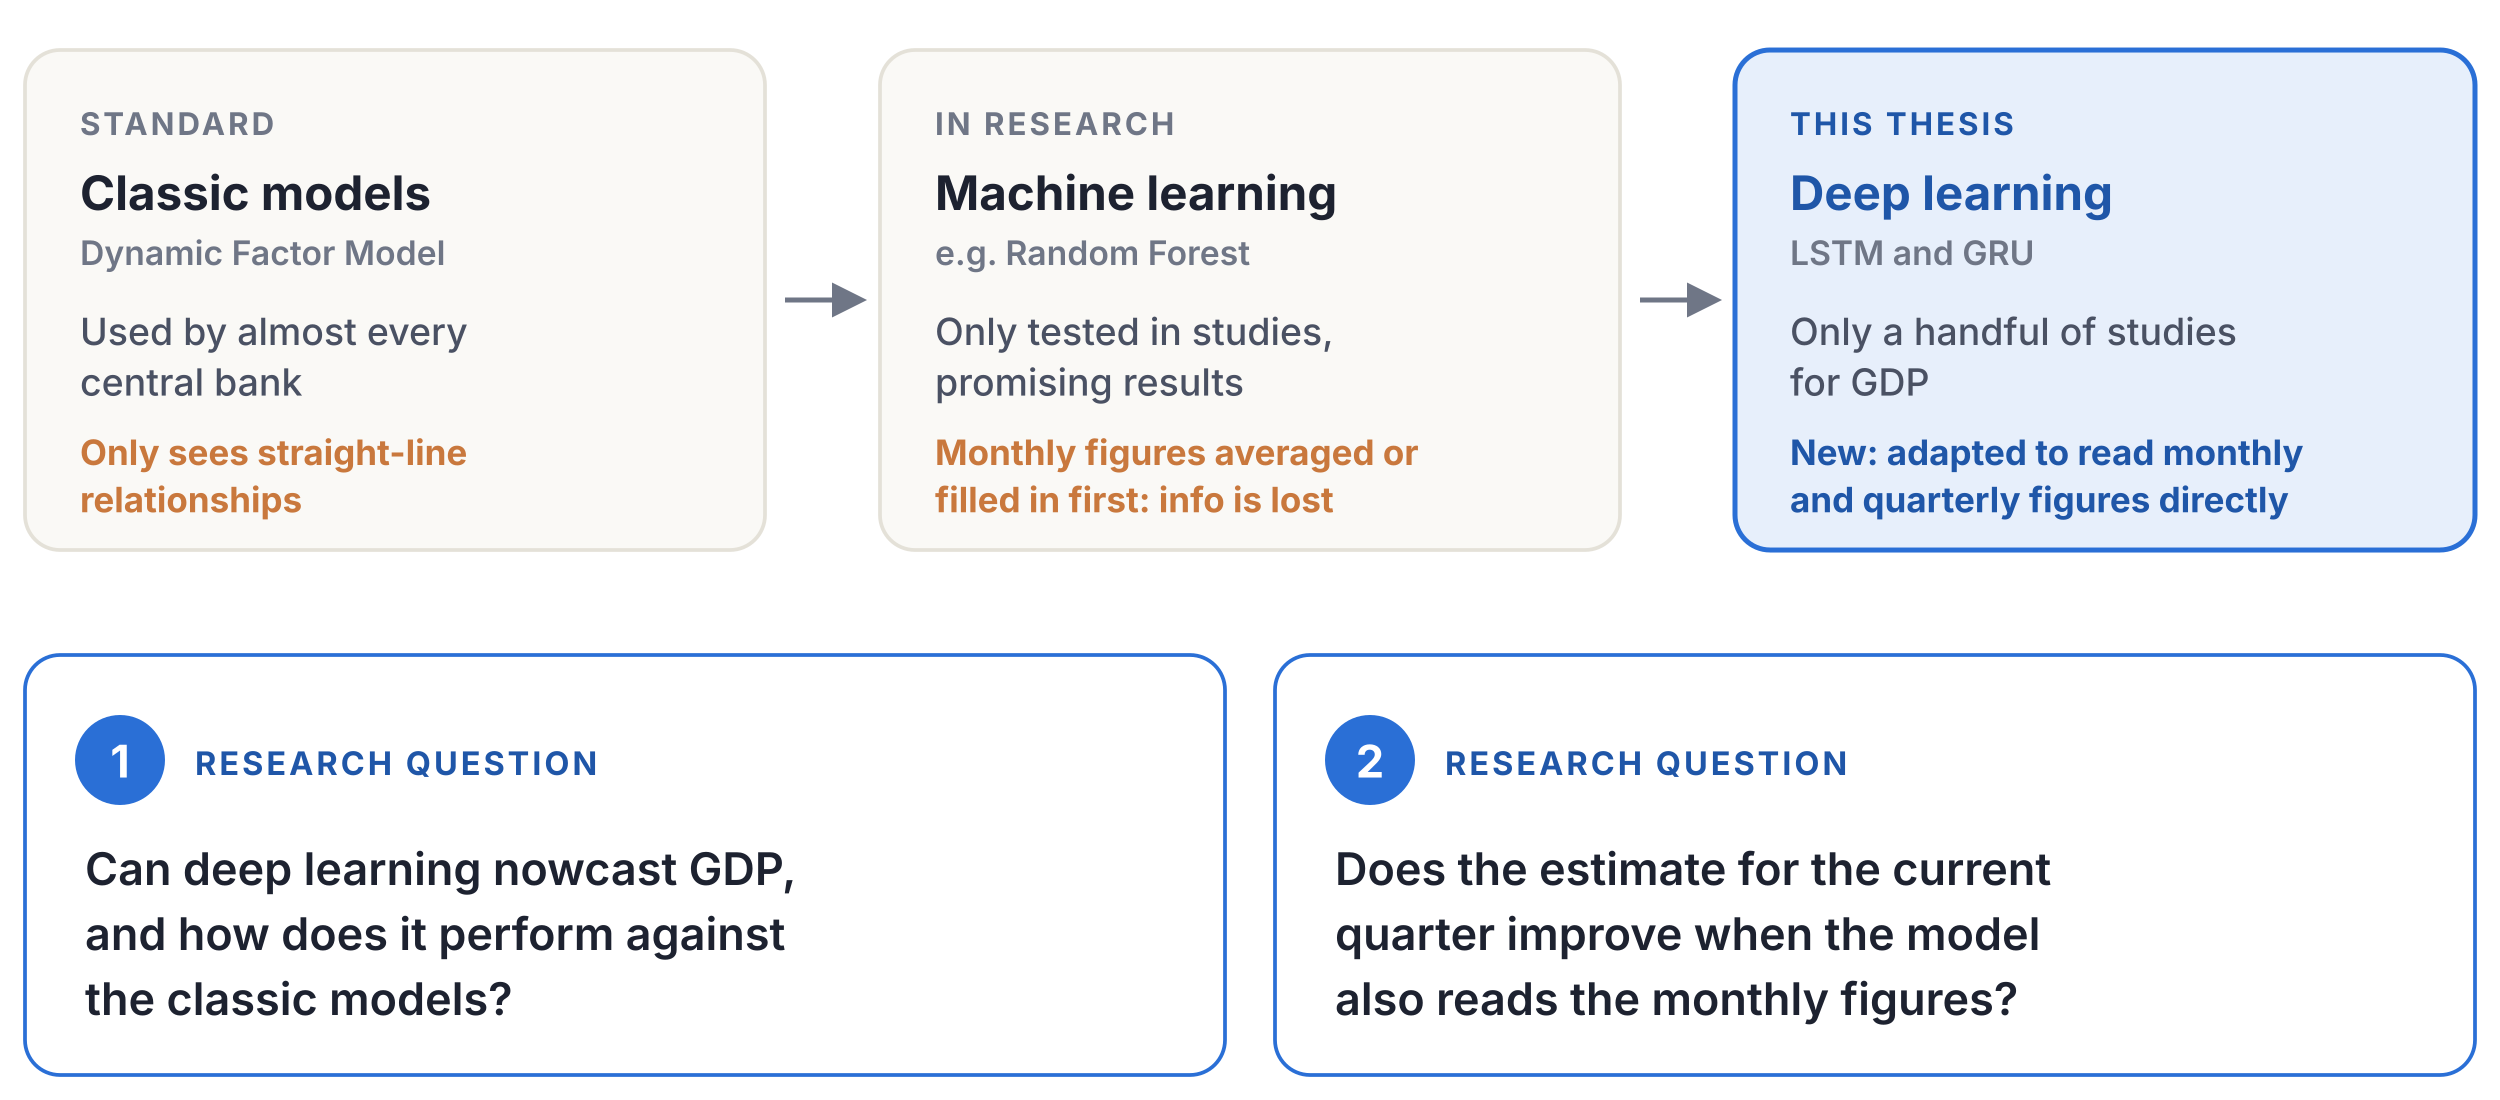
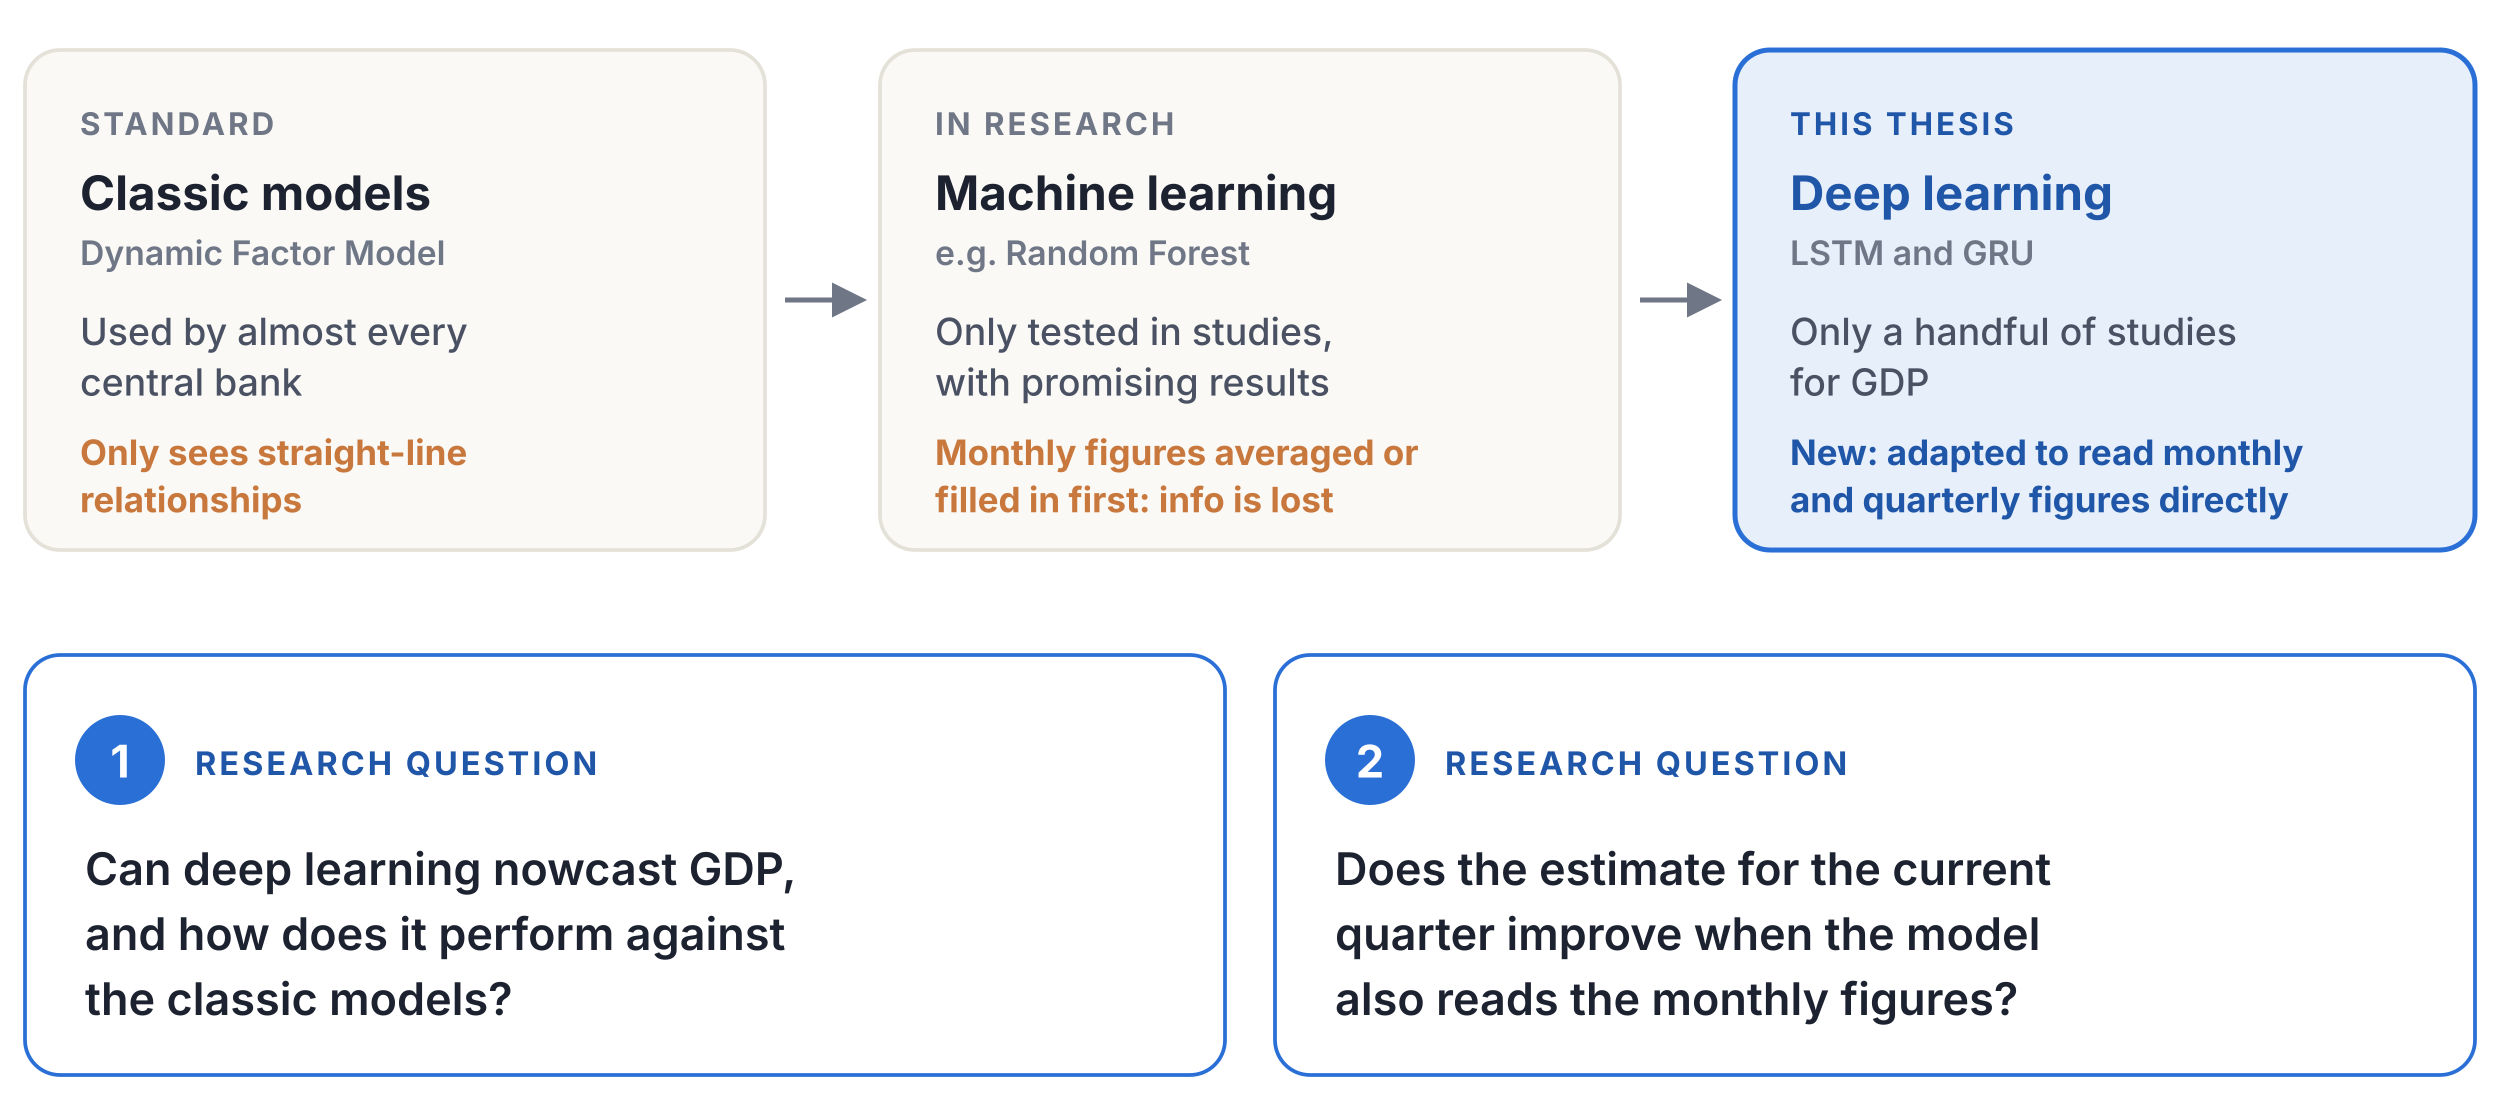
<svg xmlns="http://www.w3.org/2000/svg" viewBox="0 0 1000 440" width="1000" height="440" font-family="Inter, 'Segoe UI', Helvetica, Arial, sans-serif">
  <rect width="1000" height="440" fill="#ffffff" />
  <defs>
    <marker id="a" viewBox="0 0 10 10" refX="8" refY="5" markerWidth="7" markerHeight="7" orient="auto">
      <path d="M0,0 L10,5 L0,10 z" fill="#6f7686" />
    </marker>
  </defs>
  <rect x="10" y="20" width="296" height="200" rx="14" fill="#faf9f6" stroke="#e4e1d8" stroke-width="1.5" />
  <text x="32" y="54" font-size="12.5" fill="#6f7686" font-weight="700" text-anchor="start" letter-spacing="1.2">STANDARD</text>
  <text x="32" y="84" font-size="19" fill="#1d2230" font-weight="700" text-anchor="start">Classic models</text>
  <text x="32" y="106" font-size="13.5" fill="#6f7686" font-weight="600" text-anchor="start">Dynamic Factor Model</text>
  <text x="32" y="138.0" font-size="15" fill="#4a5163" font-weight="500" text-anchor="start">Used by almost every</text>
  <text x="32" y="158.25" font-size="15" fill="#4a5163" font-weight="500" text-anchor="start">central bank</text>
  <text x="32" y="186.0" font-size="14" fill="#c9783d" font-weight="700" text-anchor="start">Only sees straight-line</text>
  <text x="32" y="204.9" font-size="14" fill="#c9783d" font-weight="700" text-anchor="start">relationships</text>
  <line x1="314" y1="120.0" x2="344" y2="120.0" stroke="#6f7686" stroke-width="2" marker-end="url(#a)" />
  <rect x="352" y="20" width="296" height="200" rx="14" fill="#faf9f6" stroke="#e4e1d8" stroke-width="1.5" />
  <text x="374" y="54" font-size="12.5" fill="#6f7686" font-weight="700" text-anchor="start" letter-spacing="1.2">IN RESEARCH</text>
  <text x="374" y="84" font-size="19" fill="#1d2230" font-weight="700" text-anchor="start">Machine learning</text>
  <text x="374" y="106" font-size="13.5" fill="#6f7686" font-weight="600" text-anchor="start">e.g. Random Forest</text>
  <text x="374" y="138.0" font-size="15" fill="#4a5163" font-weight="500" text-anchor="start">Only tested in studies,</text>
-   <text x="374" y="158.25" font-size="15" fill="#4a5163" font-weight="500" text-anchor="start">promising results</text>
+   <text x="374" y="158.25" font-size="15" fill="#4a5163" font-weight="500" text-anchor="start">with promising results</text>
  <text x="374" y="186.0" font-size="14" fill="#c9783d" font-weight="700" text-anchor="start">Monthly figures averaged or</text>
  <text x="374" y="204.9" font-size="14" fill="#c9783d" font-weight="700" text-anchor="start">filled in first: info is lost</text>
  <line x1="656" y1="120.0" x2="686" y2="120.0" stroke="#6f7686" stroke-width="2" marker-end="url(#a)" />
  <rect x="694" y="20" width="296" height="200" rx="14" fill="#e7effb" stroke="#2a6fd6" stroke-width="2" />
  <text x="716" y="54" font-size="12.5" fill="#1f56a8" font-weight="700" text-anchor="start" letter-spacing="1.2">THIS THESIS</text>
  <text x="716" y="84" font-size="19" fill="#1f56a8" font-weight="700" text-anchor="start">Deep learning</text>
  <text x="716" y="106" font-size="13.5" fill="#6f7686" font-weight="600" text-anchor="start">LSTM and GRU</text>
  <text x="716" y="138.0" font-size="15" fill="#4a5163" font-weight="500" text-anchor="start">Only a handful of studies</text>
  <text x="716" y="158.25" font-size="15" fill="#4a5163" font-weight="500" text-anchor="start">for GDP</text>
  <text x="716" y="186.0" font-size="14" fill="#1f56a8" font-weight="700" text-anchor="start">New: adapted to read monthly</text>
  <text x="716" y="204.9" font-size="14" fill="#1f56a8" font-weight="700" text-anchor="start">and quarterly figures directly</text>
  <rect x="10" y="262" width="480" height="168" rx="14" fill="#ffffff" stroke="#2a6fd6" stroke-width="1.5" />
  <circle cx="48" cy="304" r="18" fill="#2a6fd6" />
  <text x="48" y="311" font-size="18" fill="#ffffff" font-weight="700" text-anchor="middle">1</text>
  <text x="78" y="310" font-size="13" fill="#1f56a8" font-weight="700" text-anchor="start" letter-spacing="1.2">RESEARCH QUESTION</text>
  <text x="34" y="354" font-size="18" fill="#1d2230" font-weight="600" text-anchor="start">Can deep learning nowcast GDP,</text>
  <text x="34" y="380" font-size="18" fill="#1d2230" font-weight="600" text-anchor="start">and how does it perform against</text>
  <text x="34" y="406" font-size="18" fill="#1d2230" font-weight="600" text-anchor="start">the classic models?</text>
  <rect x="510" y="262" width="480" height="168" rx="14" fill="#ffffff" stroke="#2a6fd6" stroke-width="1.5" />
  <circle cx="548" cy="304" r="18" fill="#2a6fd6" />
  <text x="548" y="311" font-size="18" fill="#ffffff" font-weight="700" text-anchor="middle">2</text>
  <text x="578" y="310" font-size="13" fill="#1f56a8" font-weight="700" text-anchor="start" letter-spacing="1.2">RESEARCH QUESTION</text>
  <text x="534" y="354" font-size="18" fill="#1d2230" font-weight="600" text-anchor="start">Does the estimate for the current</text>
  <text x="534" y="380" font-size="18" fill="#1d2230" font-weight="600" text-anchor="start">quarter improve when the model</text>
  <text x="534" y="406" font-size="18" fill="#1d2230" font-weight="600" text-anchor="start">also reads the monthly figures?</text>
</svg>
